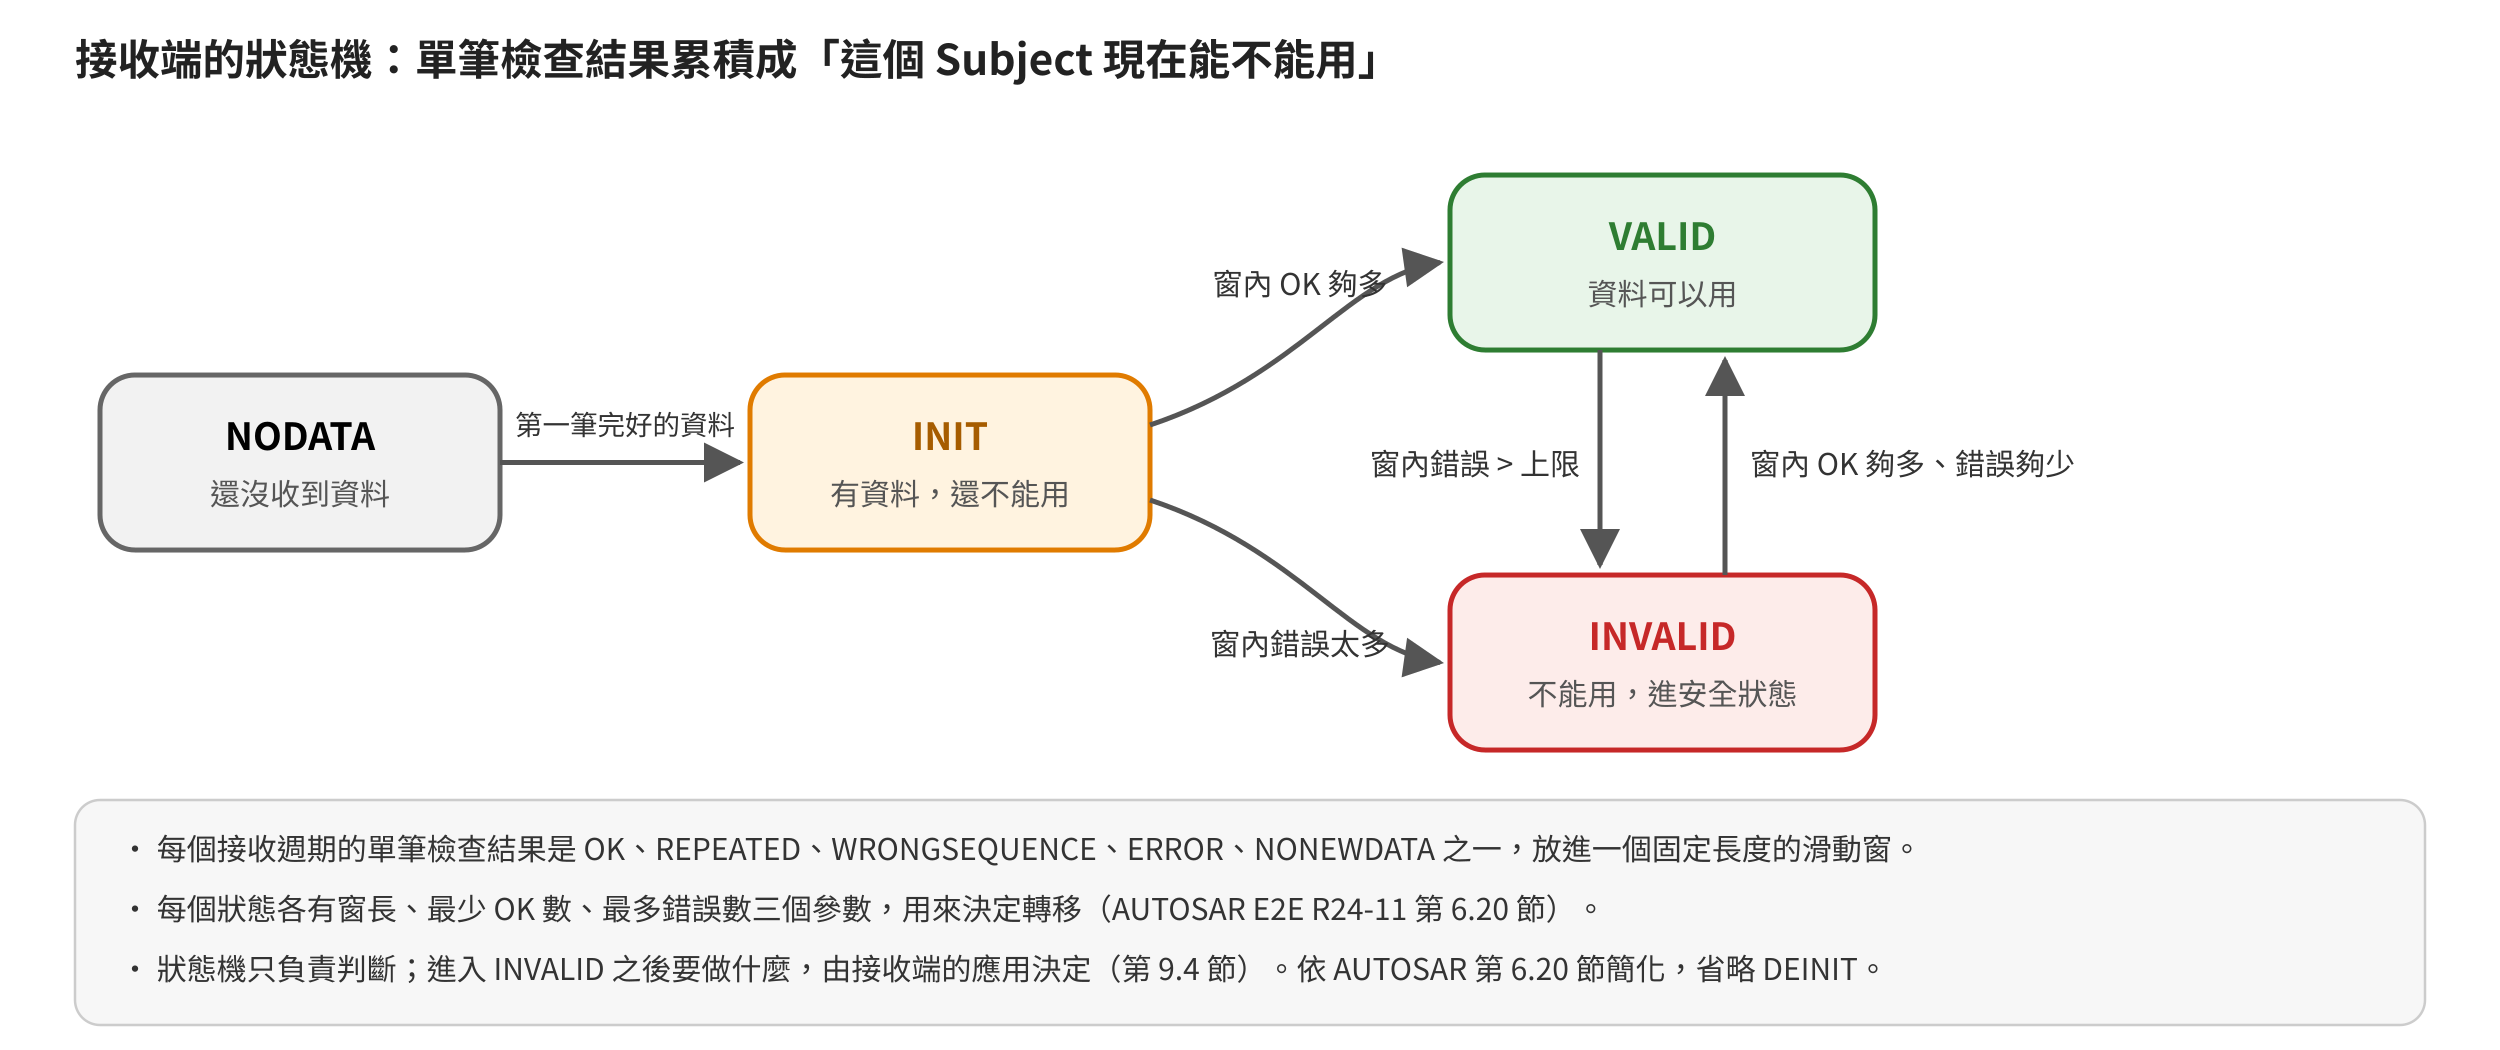
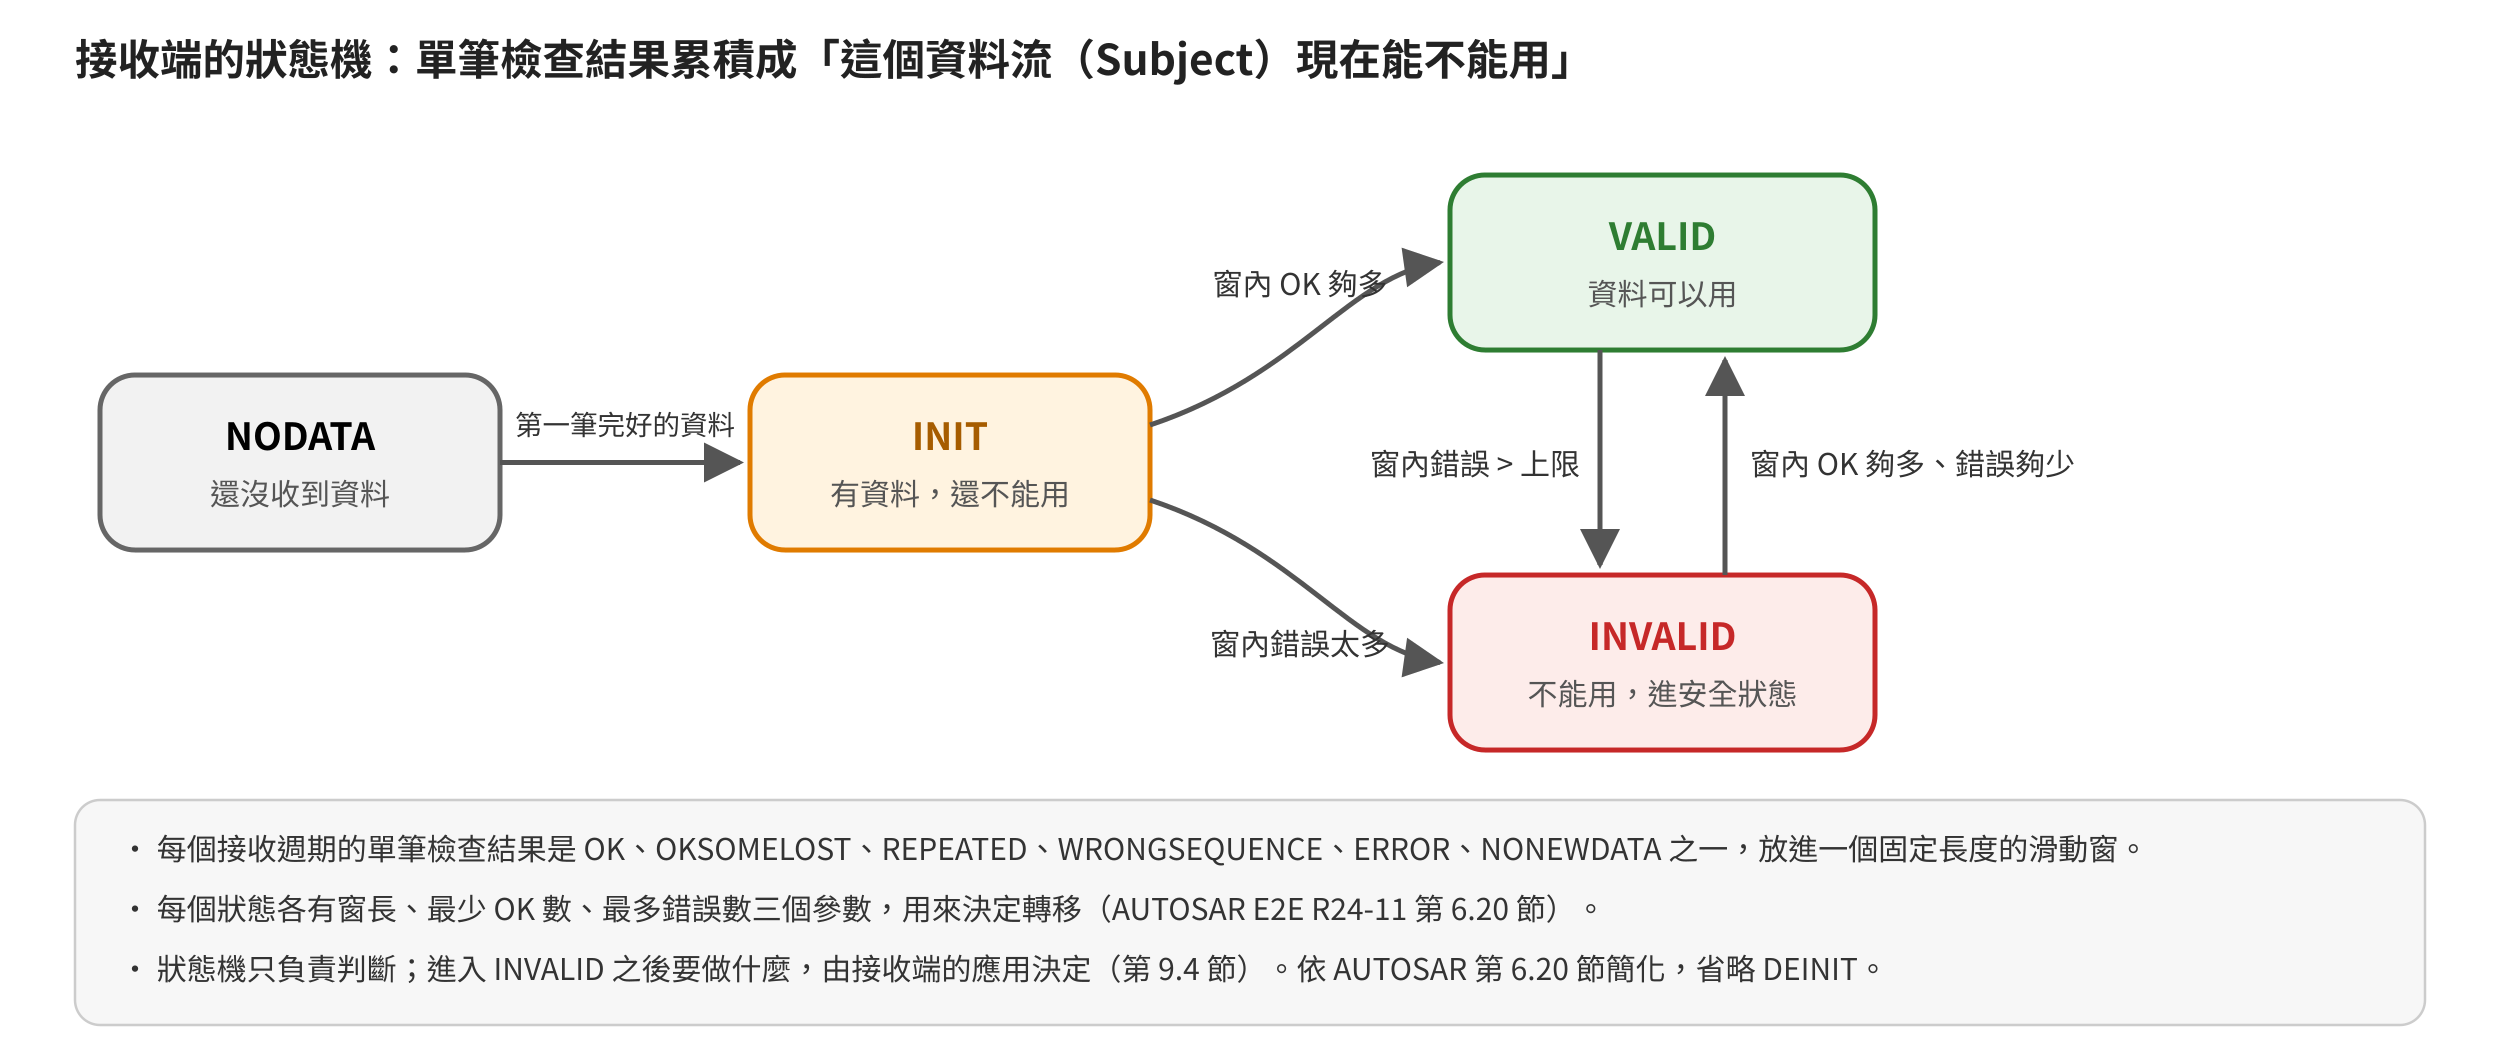
<svg xmlns="http://www.w3.org/2000/svg" viewBox="0 0 1000 420" width="1000" height="420" font-family="'Noto Sans CJK TC','PingFang TC','Microsoft JhengHei',sans-serif">
  <rect width="1000" height="420" fill="#ffffff" />
  <defs>
    <marker id="sm" viewBox="0 0 10 10" refX="9" refY="5" markerWidth="8" markerHeight="8" orient="auto-start-reverse">
      <path d="M0,0 L10,5 L0,10 z" fill="#555" />
    </marker>
  </defs>
-   <text x="30" y="30" font-size="17" font-weight="bold" fill="#222">接收端的狀態機：單筆檢查結果累積成「這個 Subject 現在能不能用」</text>
+   <text x="30" y="30" font-size="17" font-weight="bold" fill="#222">接收端的狀態機：單筆檢查結果累積成「這個資料流（Subject）現在能不能用」</text>
  <g text-anchor="middle">
    <rect x="40" y="150" width="160" height="70" rx="14" fill="#f2f2f2" stroke="#666" stroke-width="2" />
    <text x="120" y="180" font-size="15" font-weight="bold">NODATA</text>
    <text x="120" y="202" font-size="12" fill="#555">還沒收到資料</text>
    <rect x="300" y="150" width="160" height="70" rx="14" fill="#fff3e0" stroke="#e07b00" stroke-width="2" />
    <text x="380" y="180" font-size="15" font-weight="bold" fill="#a65c00">INIT</text>
    <text x="380" y="202" font-size="12" fill="#555">有資料，還不能用</text>
    <rect x="580" y="70" width="170" height="70" rx="14" fill="#e8f5e9" stroke="#2e7d32" stroke-width="2" />
    <text x="665" y="100" font-size="15" font-weight="bold" fill="#2e7d32">VALID</text>
    <text x="665" y="122" font-size="12" fill="#555">資料可以用</text>
    <rect x="580" y="230" width="170" height="70" rx="14" fill="#fdecea" stroke="#c62828" stroke-width="2" />
    <text x="665" y="260" font-size="15" font-weight="bold" fill="#c62828">INVALID</text>
    <text x="665" y="282" font-size="12" fill="#555">不能用，進安全狀態</text>
  </g>
  <g stroke="#555" stroke-width="2" fill="none" marker-end="url(#sm)">
    <path d="M200,185 H296" />
    <path d="M460,170 C520,150 540,110 576,105" />
    <path d="M460,200 C520,220 540,260 576,265" />
    <path d="M640,140 V226" />
    <path d="M690,230 V144" />
  </g>
  <g font-size="12" fill="#333">
    <text x="250" y="174" text-anchor="middle" font-size="11">第一筆完好的資料</text>
    <text x="520" y="118" text-anchor="middle">窗內 OK 夠多</text>
    <text x="520" y="262" text-anchor="middle">窗內錯誤太多</text>
    <text x="632" y="190" text-anchor="end">窗內錯誤 &gt; 上限</text>
    <text x="700" y="190">窗內 OK 夠多、錯誤夠少</text>
  </g>
  <rect x="30" y="320" width="940" height="90" rx="10" fill="#f7f7f7" stroke="#ccc" />
  <g font-size="12" fill="#333">
-     <text x="48" y="344">• 每個接收週期的單筆檢查結果是 OK、REPEATED、WRONGSEQUENCE、ERROR、NONEWDATA 之一，放進一個固定長度的滑動窗。</text>
+     <text x="48" y="344">• 每個接收週期的單筆檢查結果是 OK、OKSOMELOST、REPEATED、WRONGSEQUENCE、ERROR、NONEWDATA 之一，放進一個固定長度的滑動窗。</text>
    <text x="48" y="368">• 每個狀態各有窗長、最少 OK 數、最多錯誤數三個參數，用來決定轉移（AUTOSAR E2E R24-11 第 6.20 節）。</text>
    <text x="48" y="392">• 狀態機只負責判斷；進入 INVALID 之後要做什麼，由接收端的應用決定（第 9.4 節）。依 AUTOSAR 第 6.20 節簡化，省略 DEINIT。</text>
  </g>
</svg>
